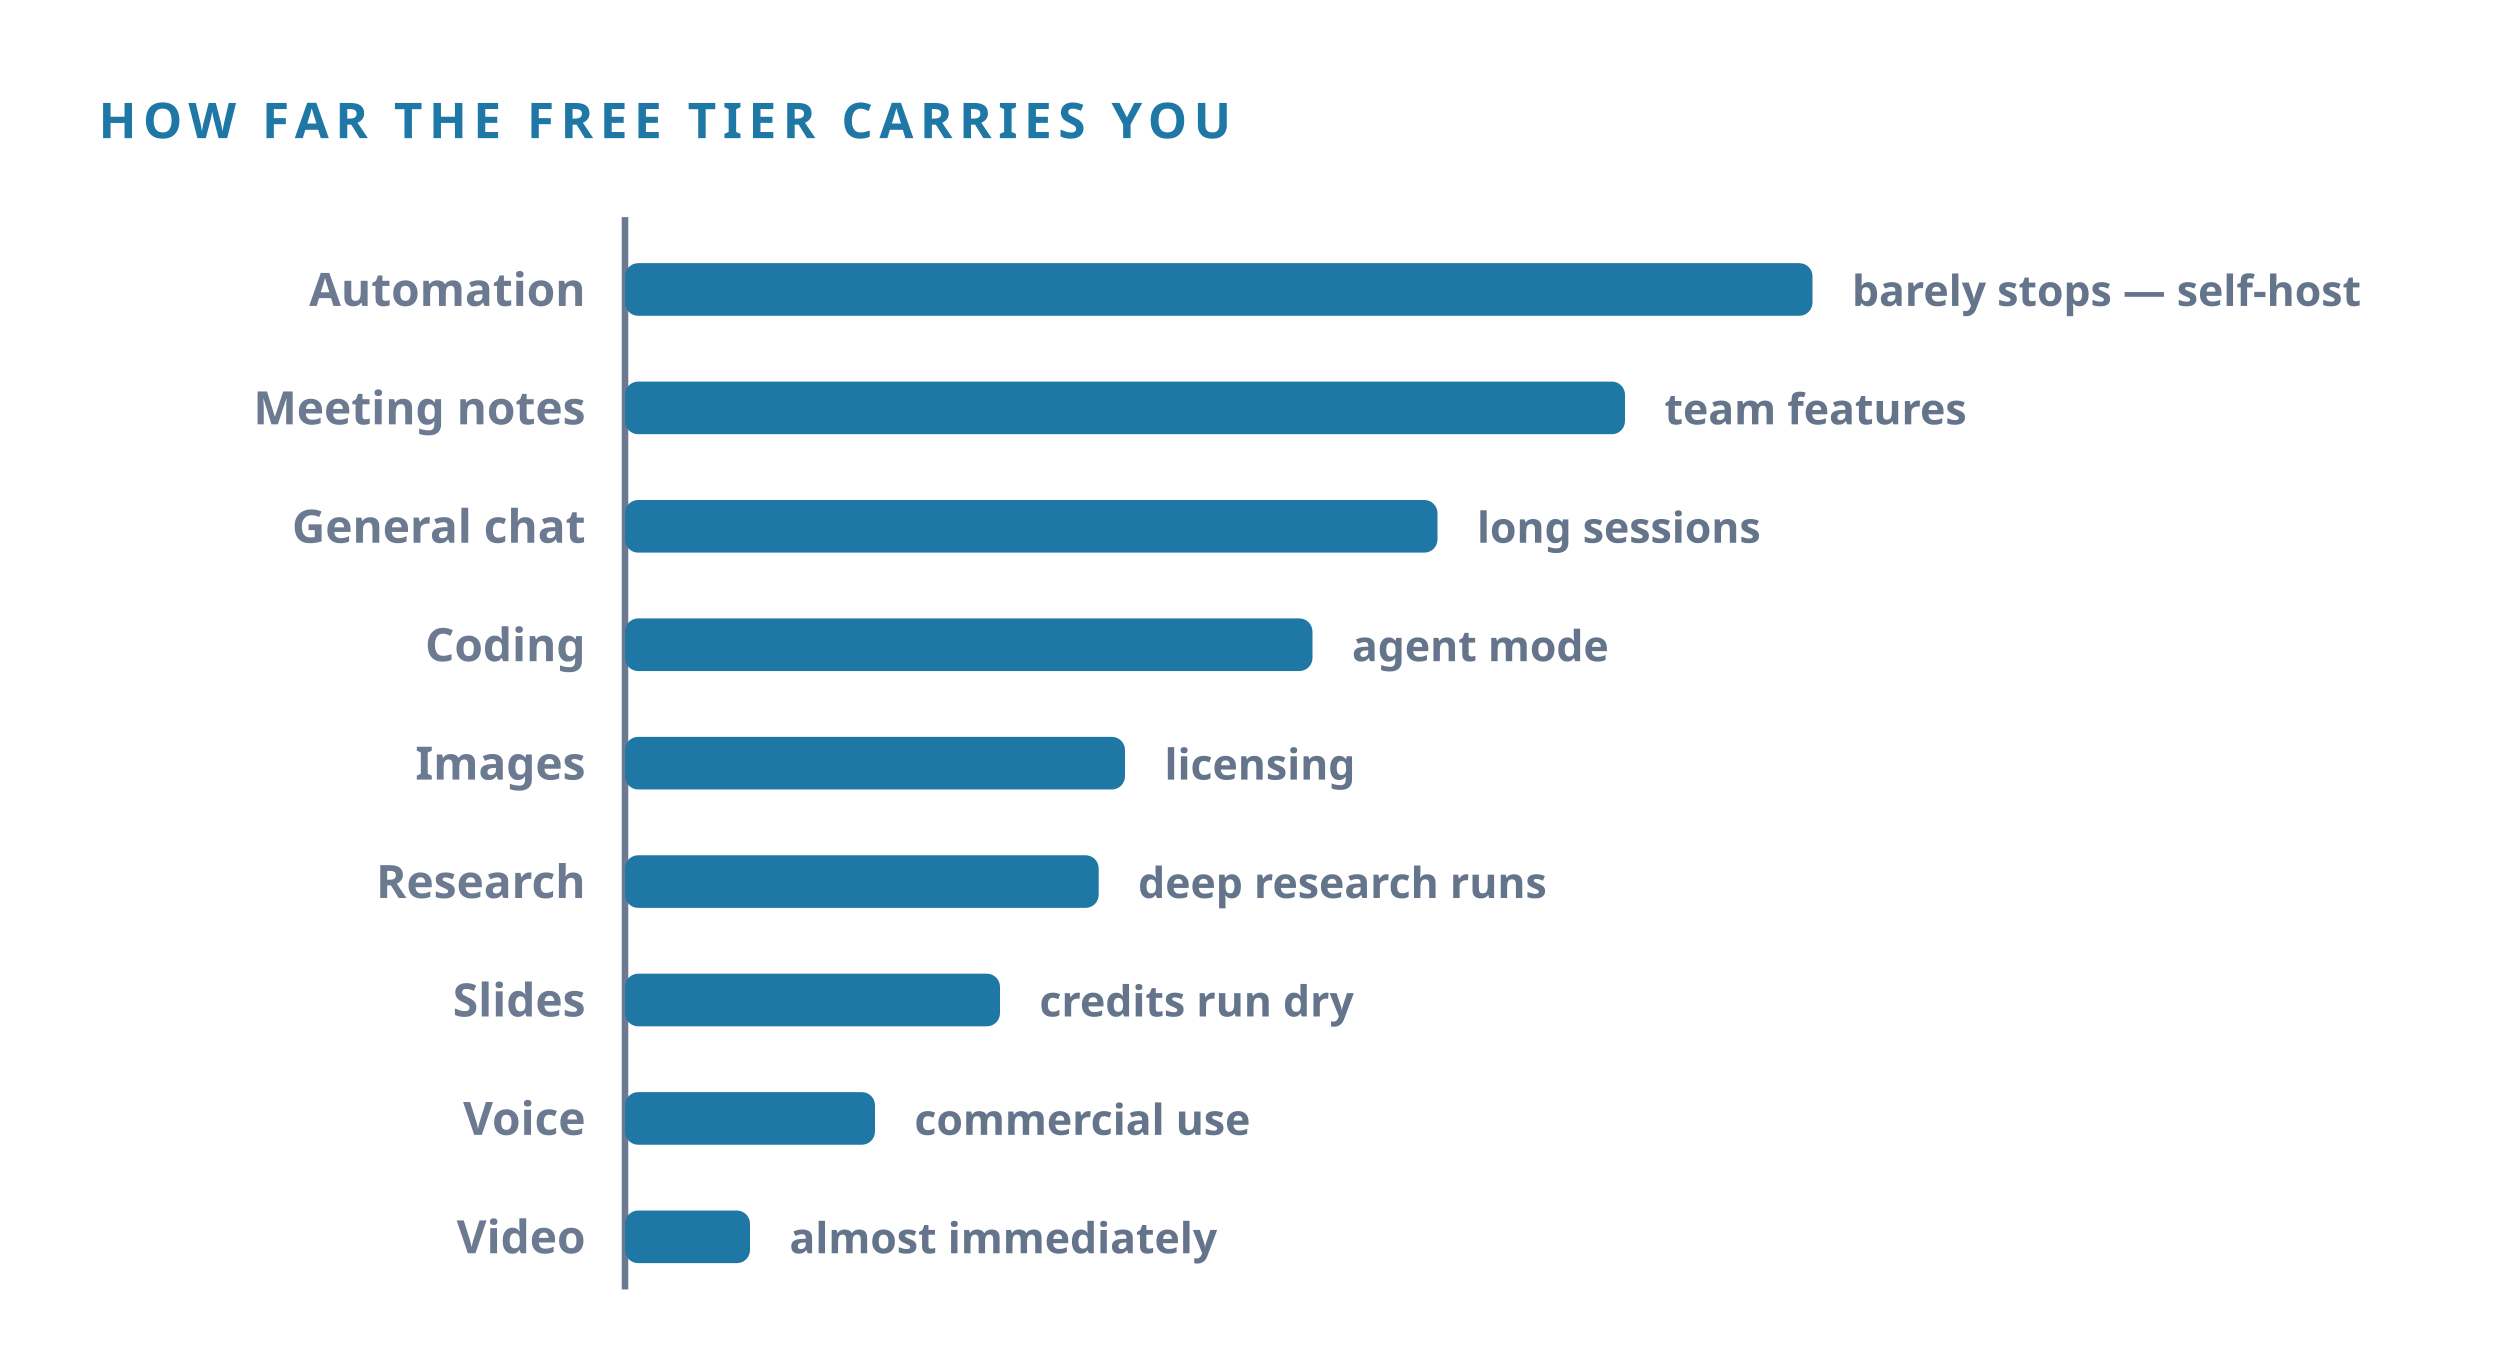
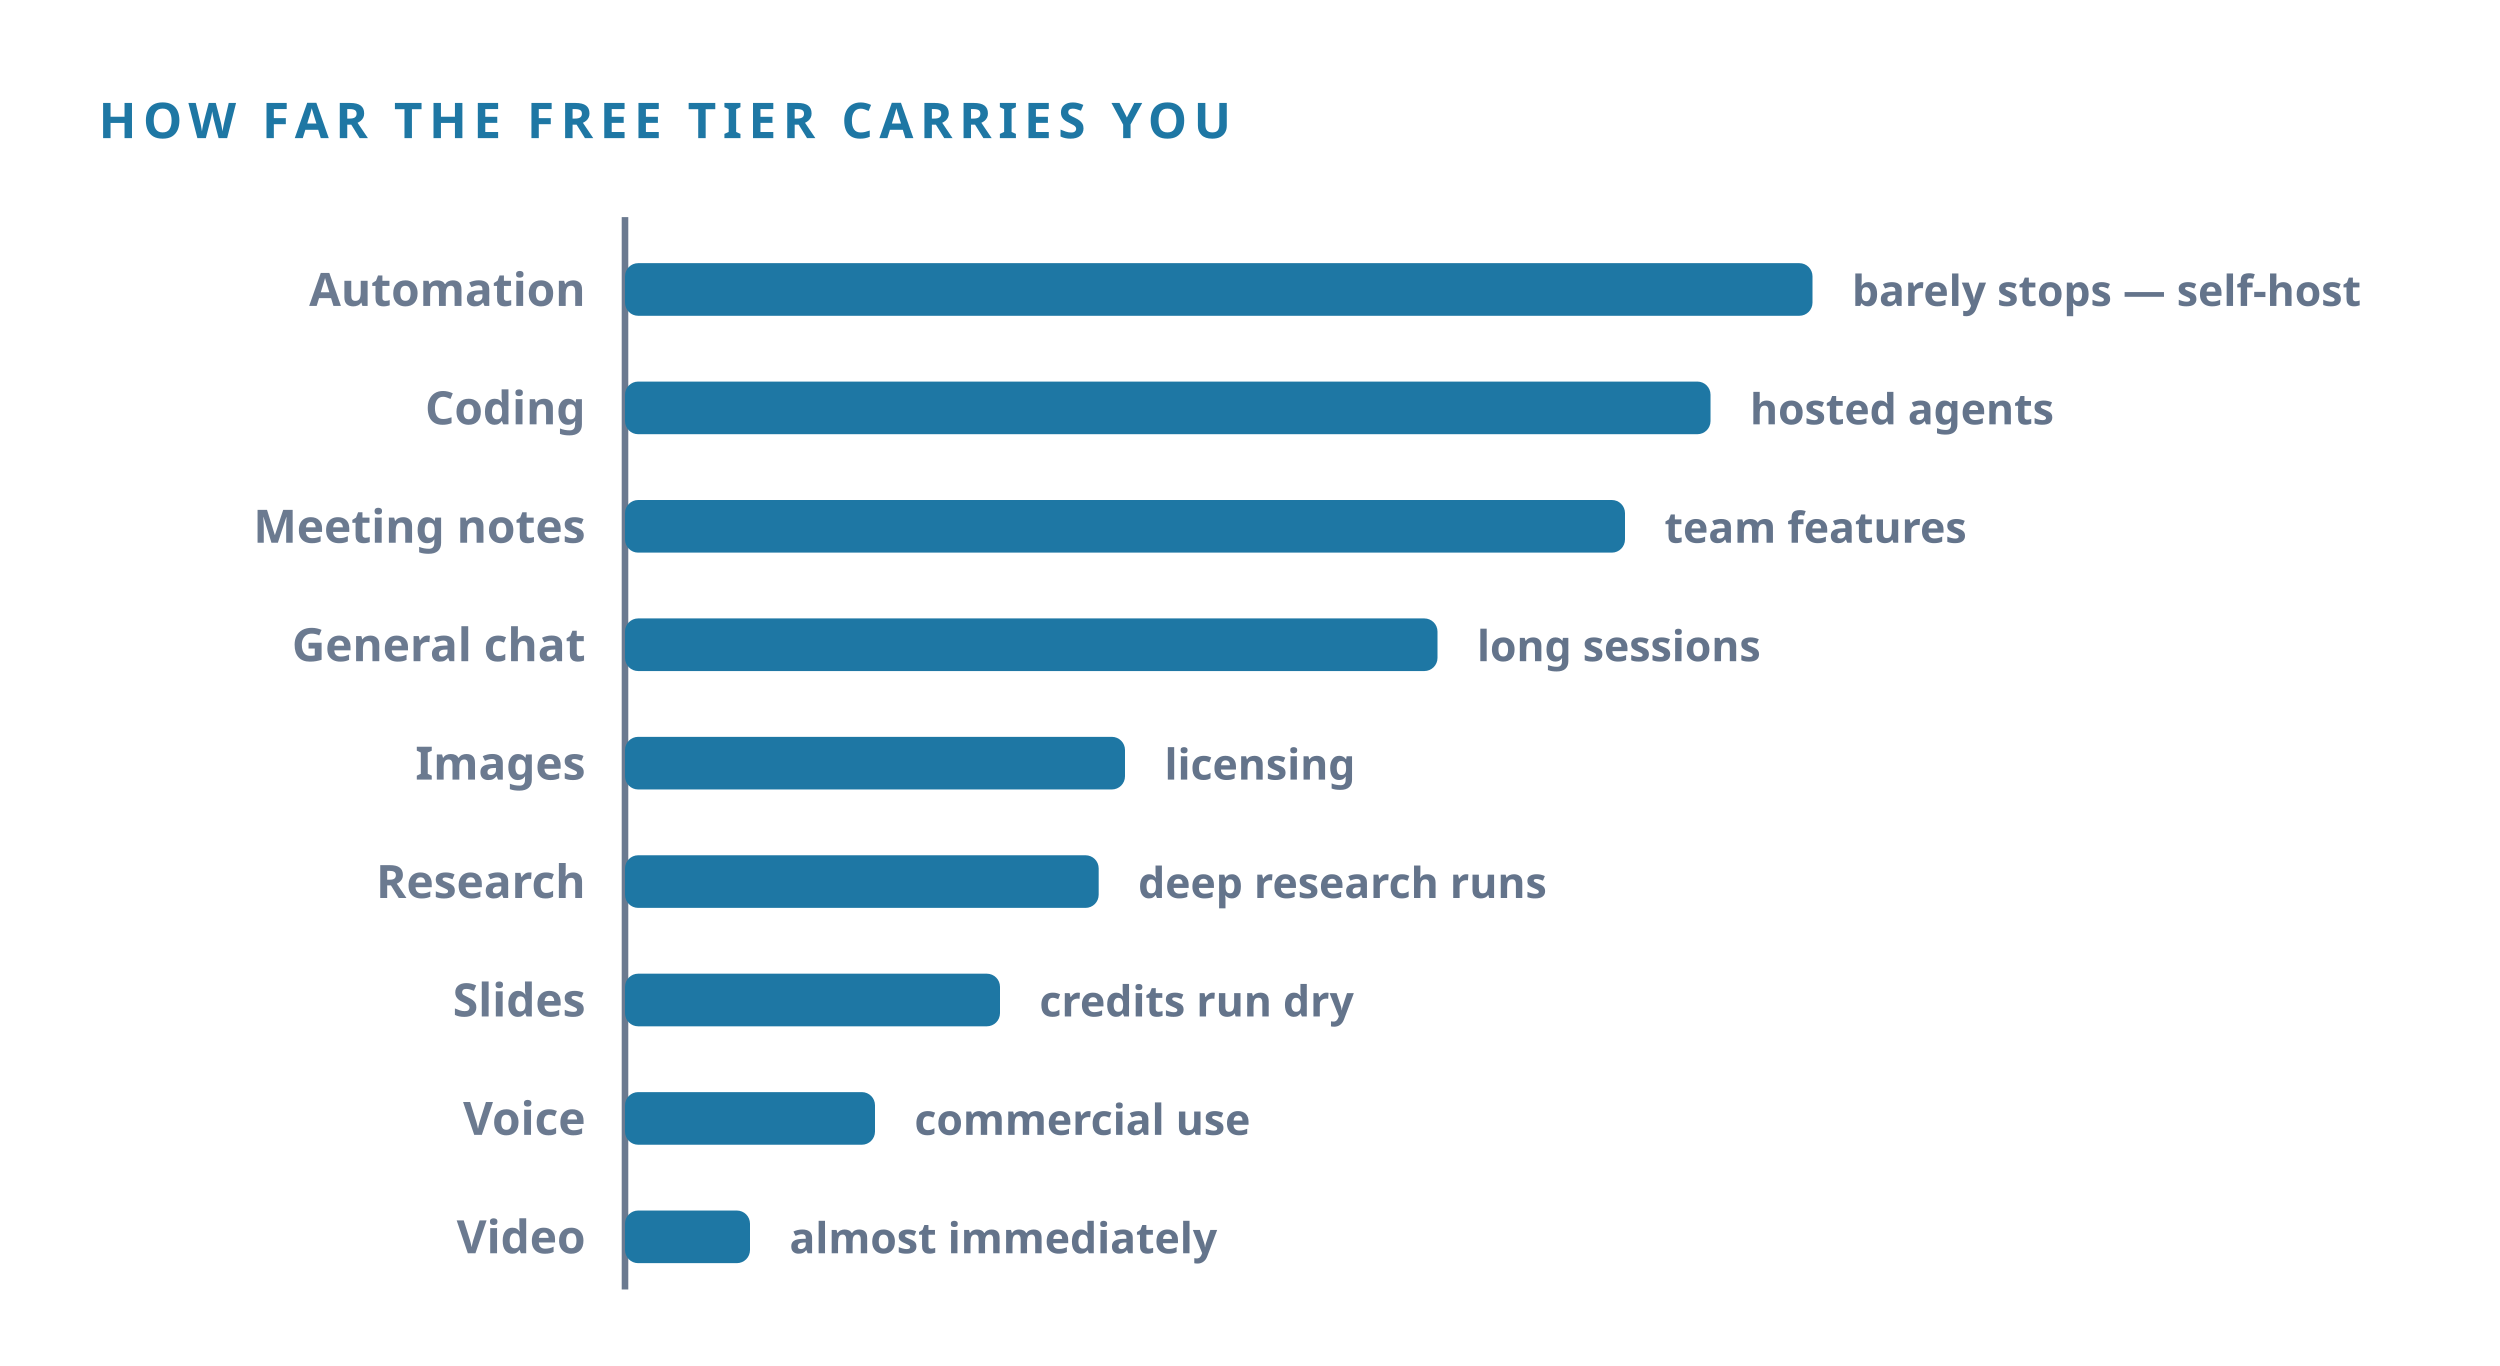
<svg xmlns="http://www.w3.org/2000/svg" width="760" height="415" viewBox="0 0 760 415" role="img" aria-labelledby="d-which-ai-tool-for-which-job-diagram3" font-family="system-ui, sans-serif">
  <text x="30" y="42" fill="#1e77a4" font-size="15" font-weight="800" letter-spacing="2">HOW FAR THE FREE TIER CARRIES YOU</text>
  <line x1="190" y1="66" x2="190" y2="392" stroke="#6b7a90" stroke-width="2" />
  <g font-size="14" font-weight="700" fill="#6b7a90" text-anchor="end">
    <text x="178" y="93">Automation</text>
-     <text x="178" y="129">Meeting notes</text>
-     <text x="178" y="165">General chat</text>
-     <text x="178" y="201">Coding</text>
+     <text x="178" y="129">Coding</text>
+     <text x="178" y="165">Meeting notes</text>
+     <text x="178" y="201">General chat</text>
    <text x="178" y="237">Images</text>
    <text x="178" y="273">Research</text>
    <text x="178" y="309">Slides</text>
    <text x="178" y="345">Voice</text>
    <text x="178" y="381">Video</text>
  </g>
  <g fill="#1e77a4">
    <rect x="190" y="80" width="361" height="16" rx="4" />
-     <rect x="190" y="116" width="304" height="16" rx="4" />
-     <rect x="190" y="152" width="247" height="16" rx="4" />
-     <rect x="190" y="188" width="209" height="16" rx="4" />
+     <rect x="190" y="116" width="330" height="16" rx="4" />
+     <rect x="190" y="152" width="304" height="16" rx="4" />
+     <rect x="190" y="188" width="247" height="16" rx="4" />
    <rect x="190" y="224" width="152" height="16" rx="4" />
    <rect x="190" y="260" width="144" height="16" rx="4" />
    <rect x="190" y="296" width="114" height="16" rx="4" />
    <rect x="190" y="332" width="76" height="16" rx="4" />
    <rect x="190" y="368" width="38" height="16" rx="4" />
  </g>
  <g font-size="13" font-weight="600" fill="#64748b">
    <text x="563" y="93">barely stops — self-host</text>
-     <text x="506" y="129">team features</text>
-     <text x="449" y="165">long sessions</text>
-     <text x="411" y="201">agent mode</text>
+     <text x="532" y="129">hosted agents</text>
+     <text x="506" y="165">team features</text>
+     <text x="449" y="201">long sessions</text>
    <text x="354" y="237">licensing</text>
    <text x="346" y="273">deep research runs</text>
    <text x="316" y="309">credits run dry</text>
    <text x="278" y="345">commercial use</text>
    <text x="240" y="381">almost immediately</text>
  </g>
</svg>
